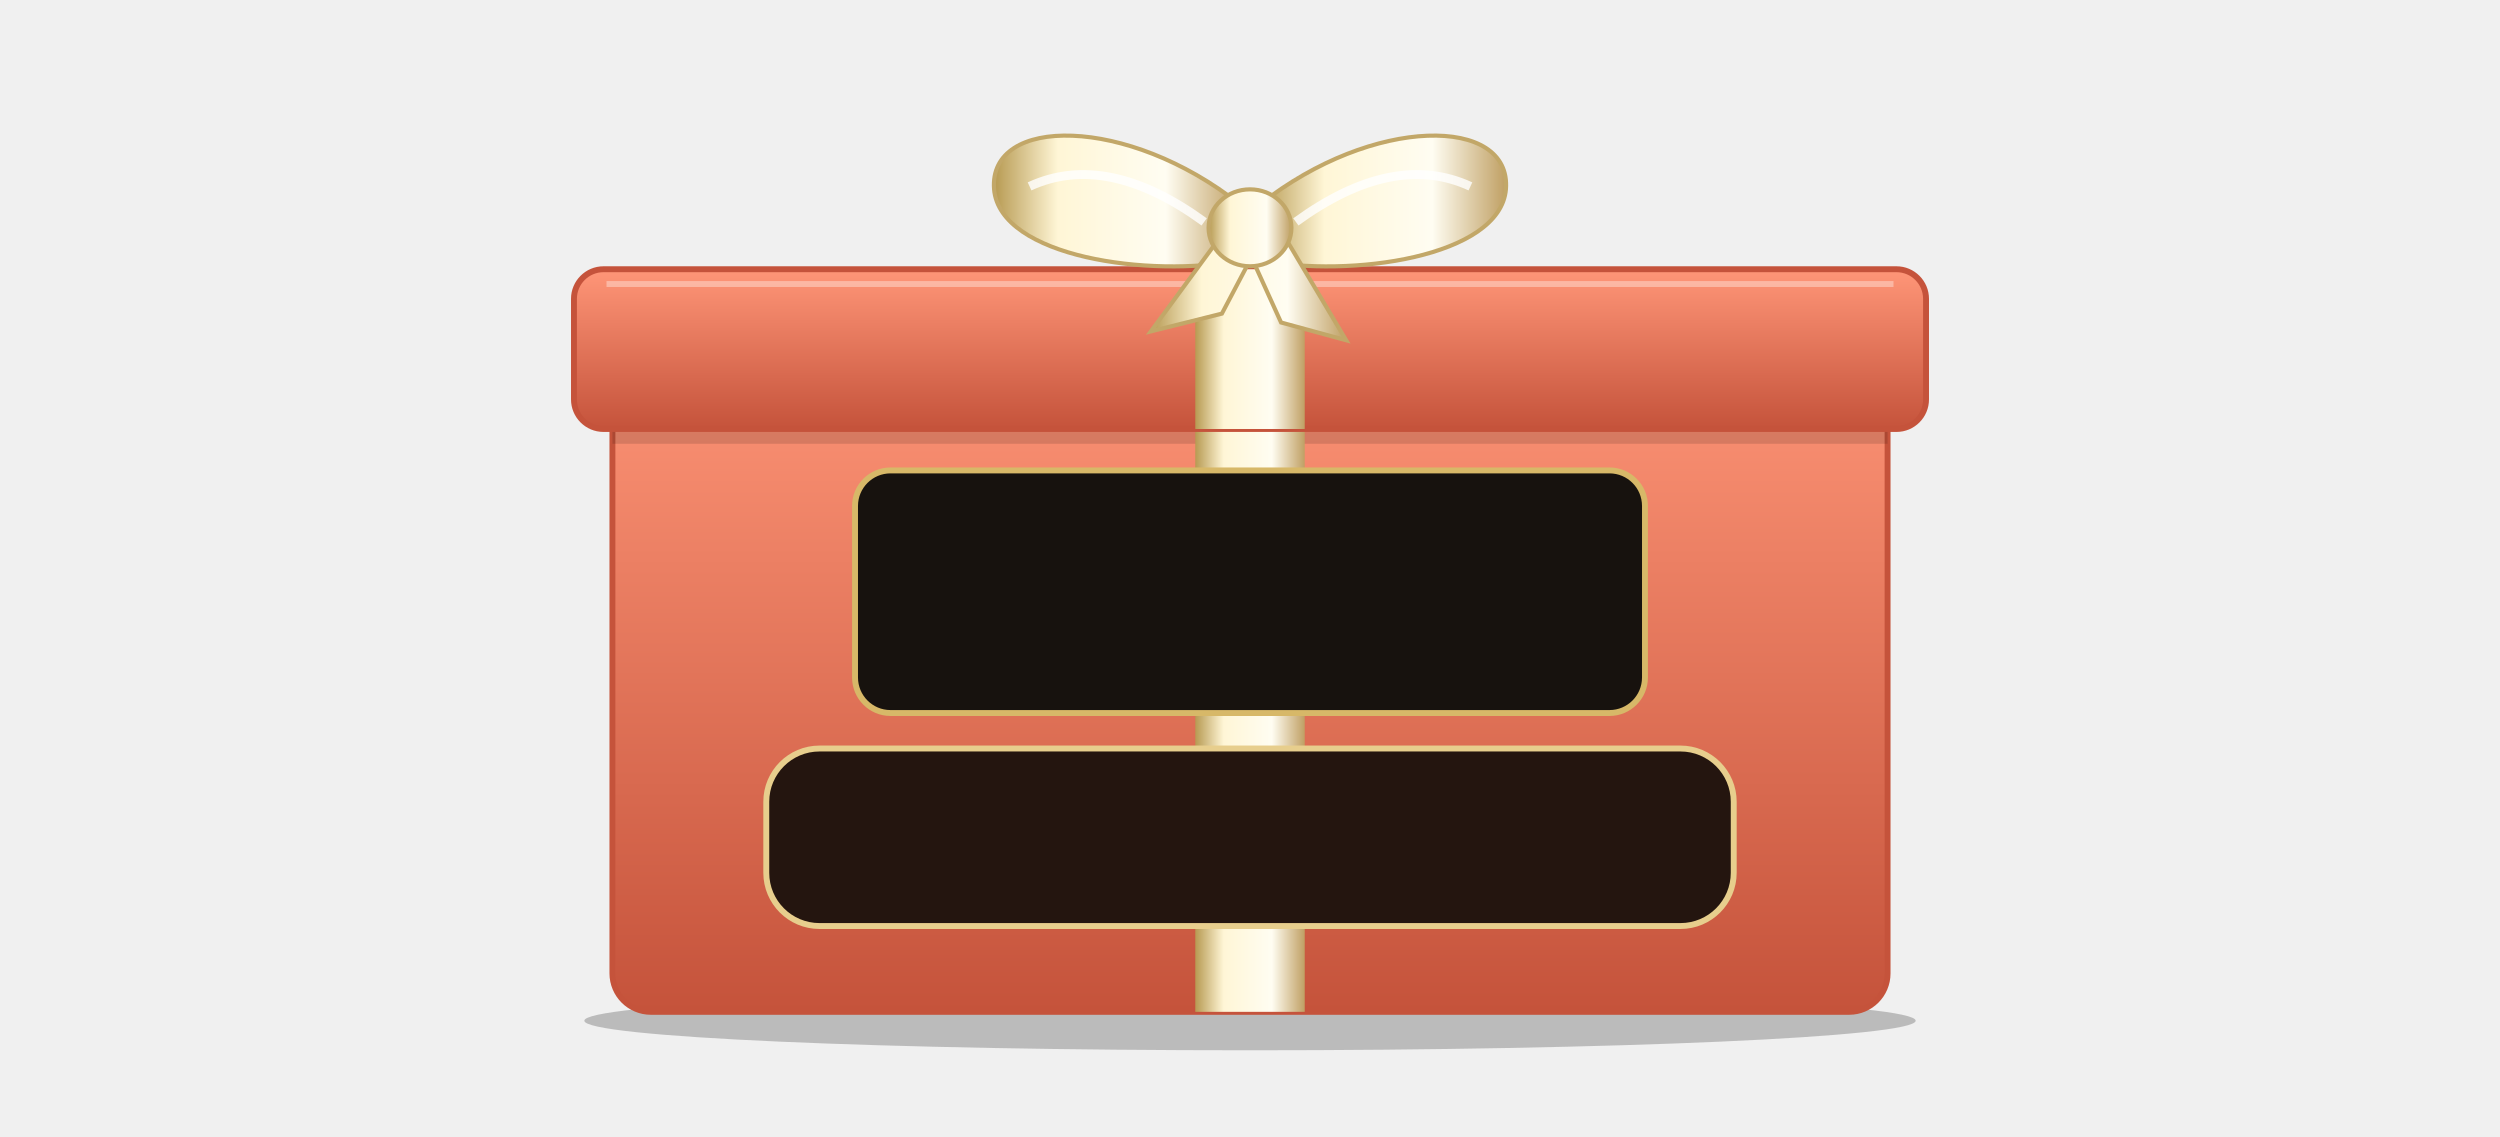
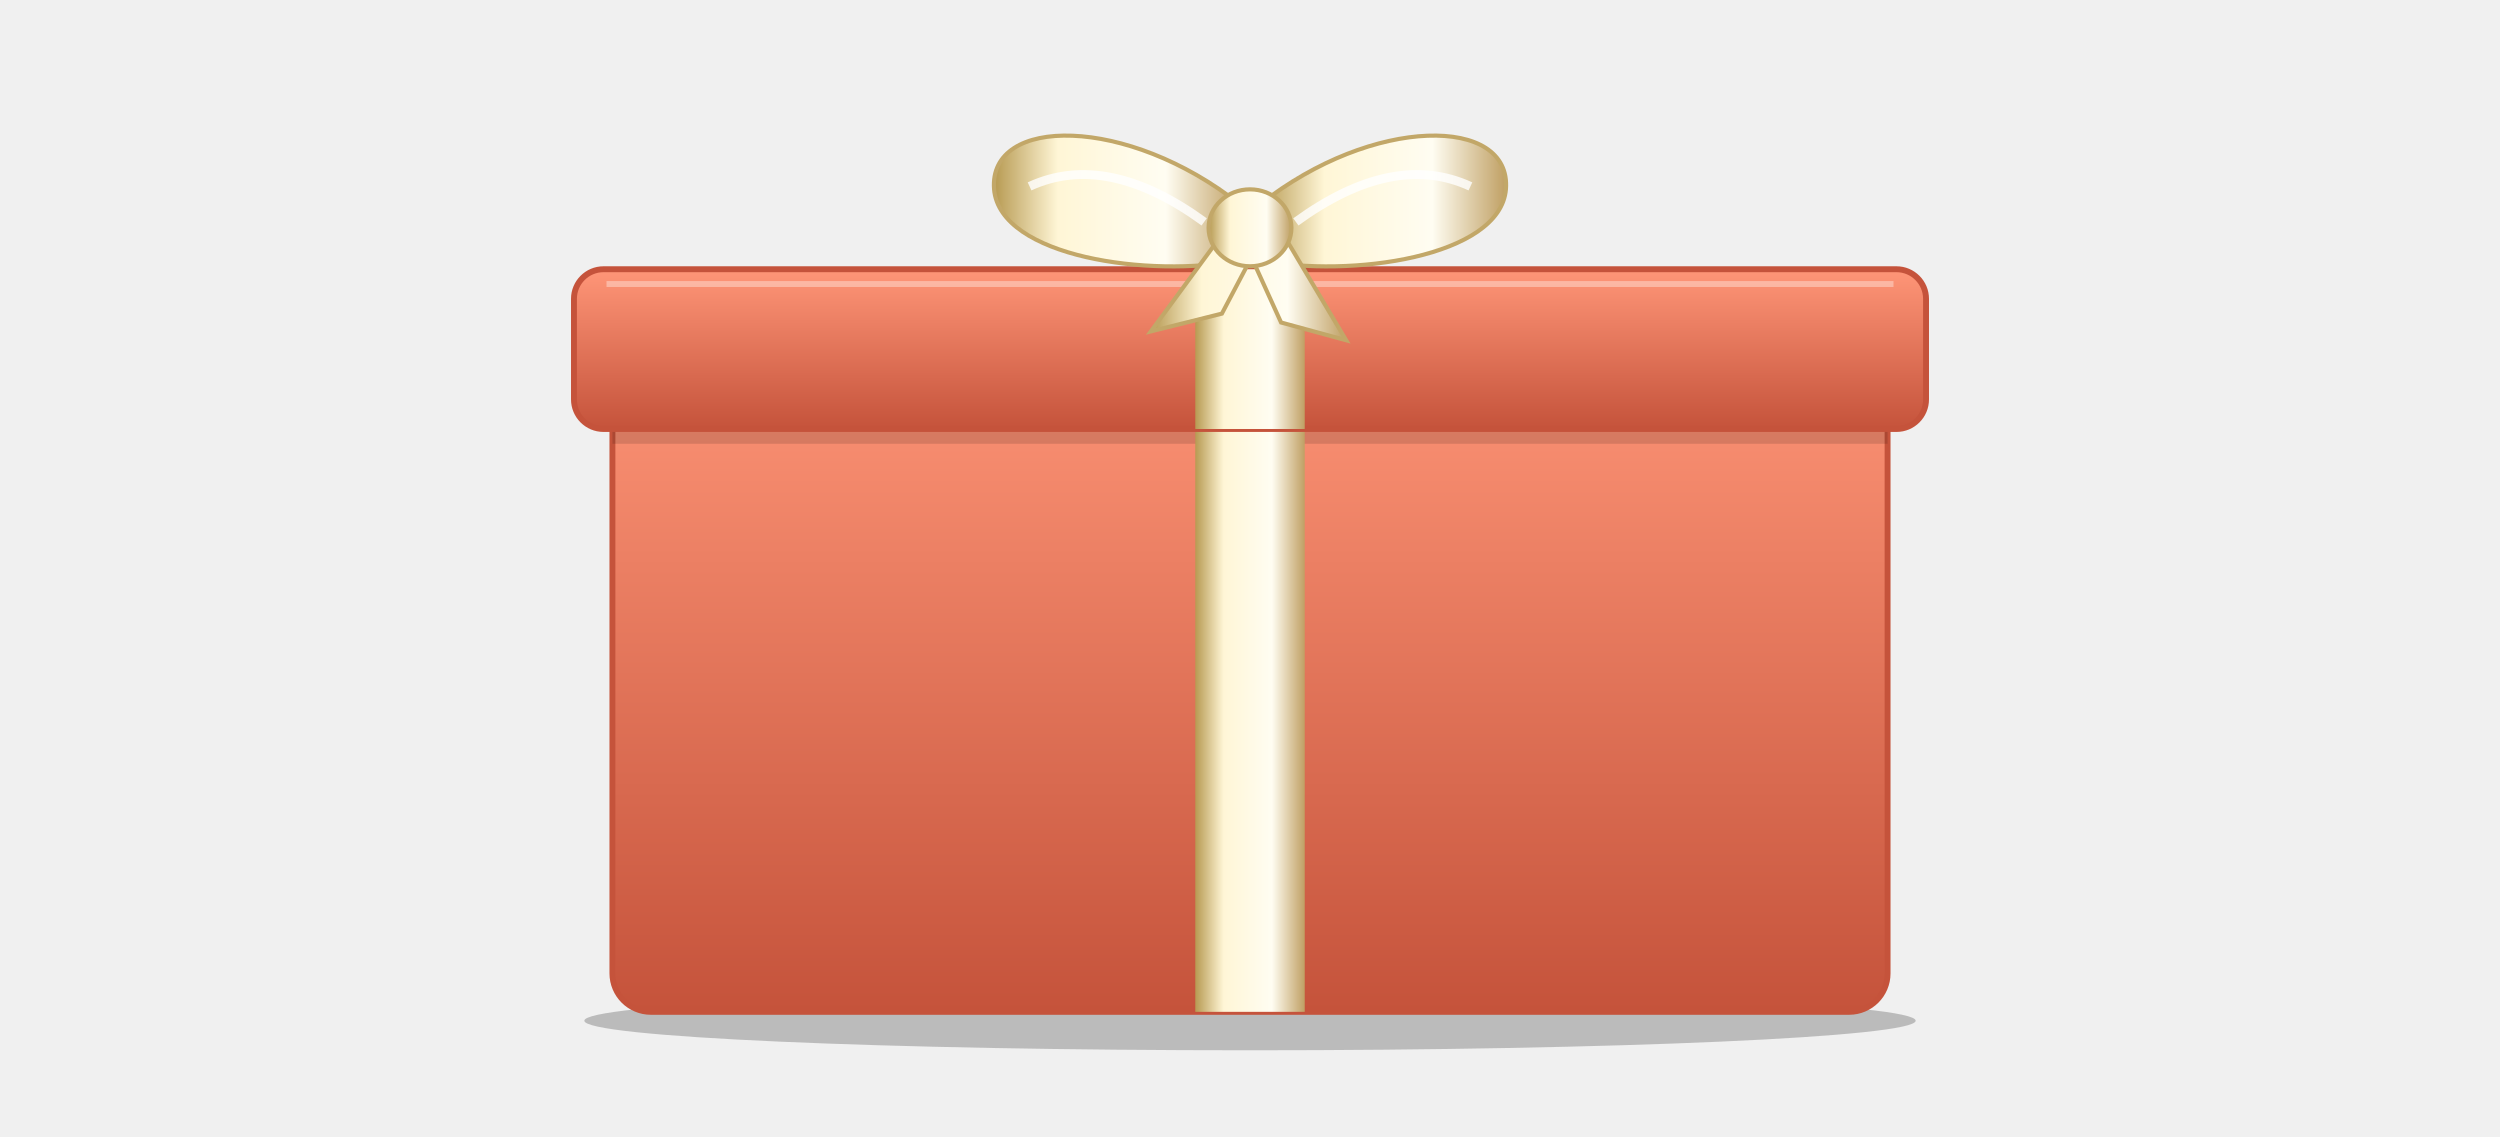
<svg xmlns="http://www.w3.org/2000/svg" width="845" height="384" viewBox="0 0 845 384">
  <defs>
    <linearGradient id="box" x2="0" y2="1">
      <stop stop-color="#ff9678" />
      <stop offset="1" stop-color="#c5533b" />
    </linearGradient>
    <linearGradient id="ribbon">
      <stop stop-color="#b79a52" />
      <stop offset=".26" stop-color="#fff6d6" />
      <stop offset=".7" stop-color="#fffdf2" />
      <stop offset="1" stop-color="#c0a064" />
    </linearGradient>
    <linearGradient id="lid" x2="0" y2="1">
      <stop stop-color="#ff9678" />
      <stop offset="1" stop-color="#c5533b" />
    </linearGradient>
  </defs>
  <g>
    <ellipse cx="422.5" cy="345" rx="225" ry="10" fill="#000" opacity=".22" />
    <rect x="207" y="113" width="431" height="229" rx="13" fill="url(#box)" stroke="#c5533b" stroke-width="2" />
    <path d="M207 135H638V150H207Z" fill="#000" opacity=".13" />
    <rect x="404" y="115" width="37" height="227" fill="url(#ribbon)" />
    <rect x="194" y="91" width="457" height="54" rx="10" fill="url(#lid)" stroke="#c5533b" stroke-width="2" />
    <path d="M205 96H640" stroke="#fff" opacity=".35" stroke-width="2" />
    <rect x="404" y="91" width="37" height="54" fill="url(#ribbon)" />
    <g fill="url(#ribbon)" stroke="#c2a768" stroke-width="1.4">
      <path d="M419 88C389 94 338 87 336 64C334 39 381 39 419 69Z" />
      <path d="M426 88C456 94 507 87 509 64C511 39 464 39 426 69Z" />
      <path d="M414 78L389 112L413 106L423 87L433 109L455 115L433 78Z" />
      <ellipse cx="422.5" cy="77" rx="14" ry="13" />
    </g>
    <path d="M348 63Q374 51 407 75M497 63Q471 51 438 75" fill="none" stroke="#fff" stroke-width="3" opacity=".8" />
-     <rect x="289" y="159" width="267" height="82" rx="12" fill="#17120e" stroke="#d7b868" stroke-width="2" />
-     <rect x="259" y="253" width="327" height="60" rx="18" fill="#24150f" stroke="#e7ce8d" stroke-width="2" />
  </g>
</svg>
